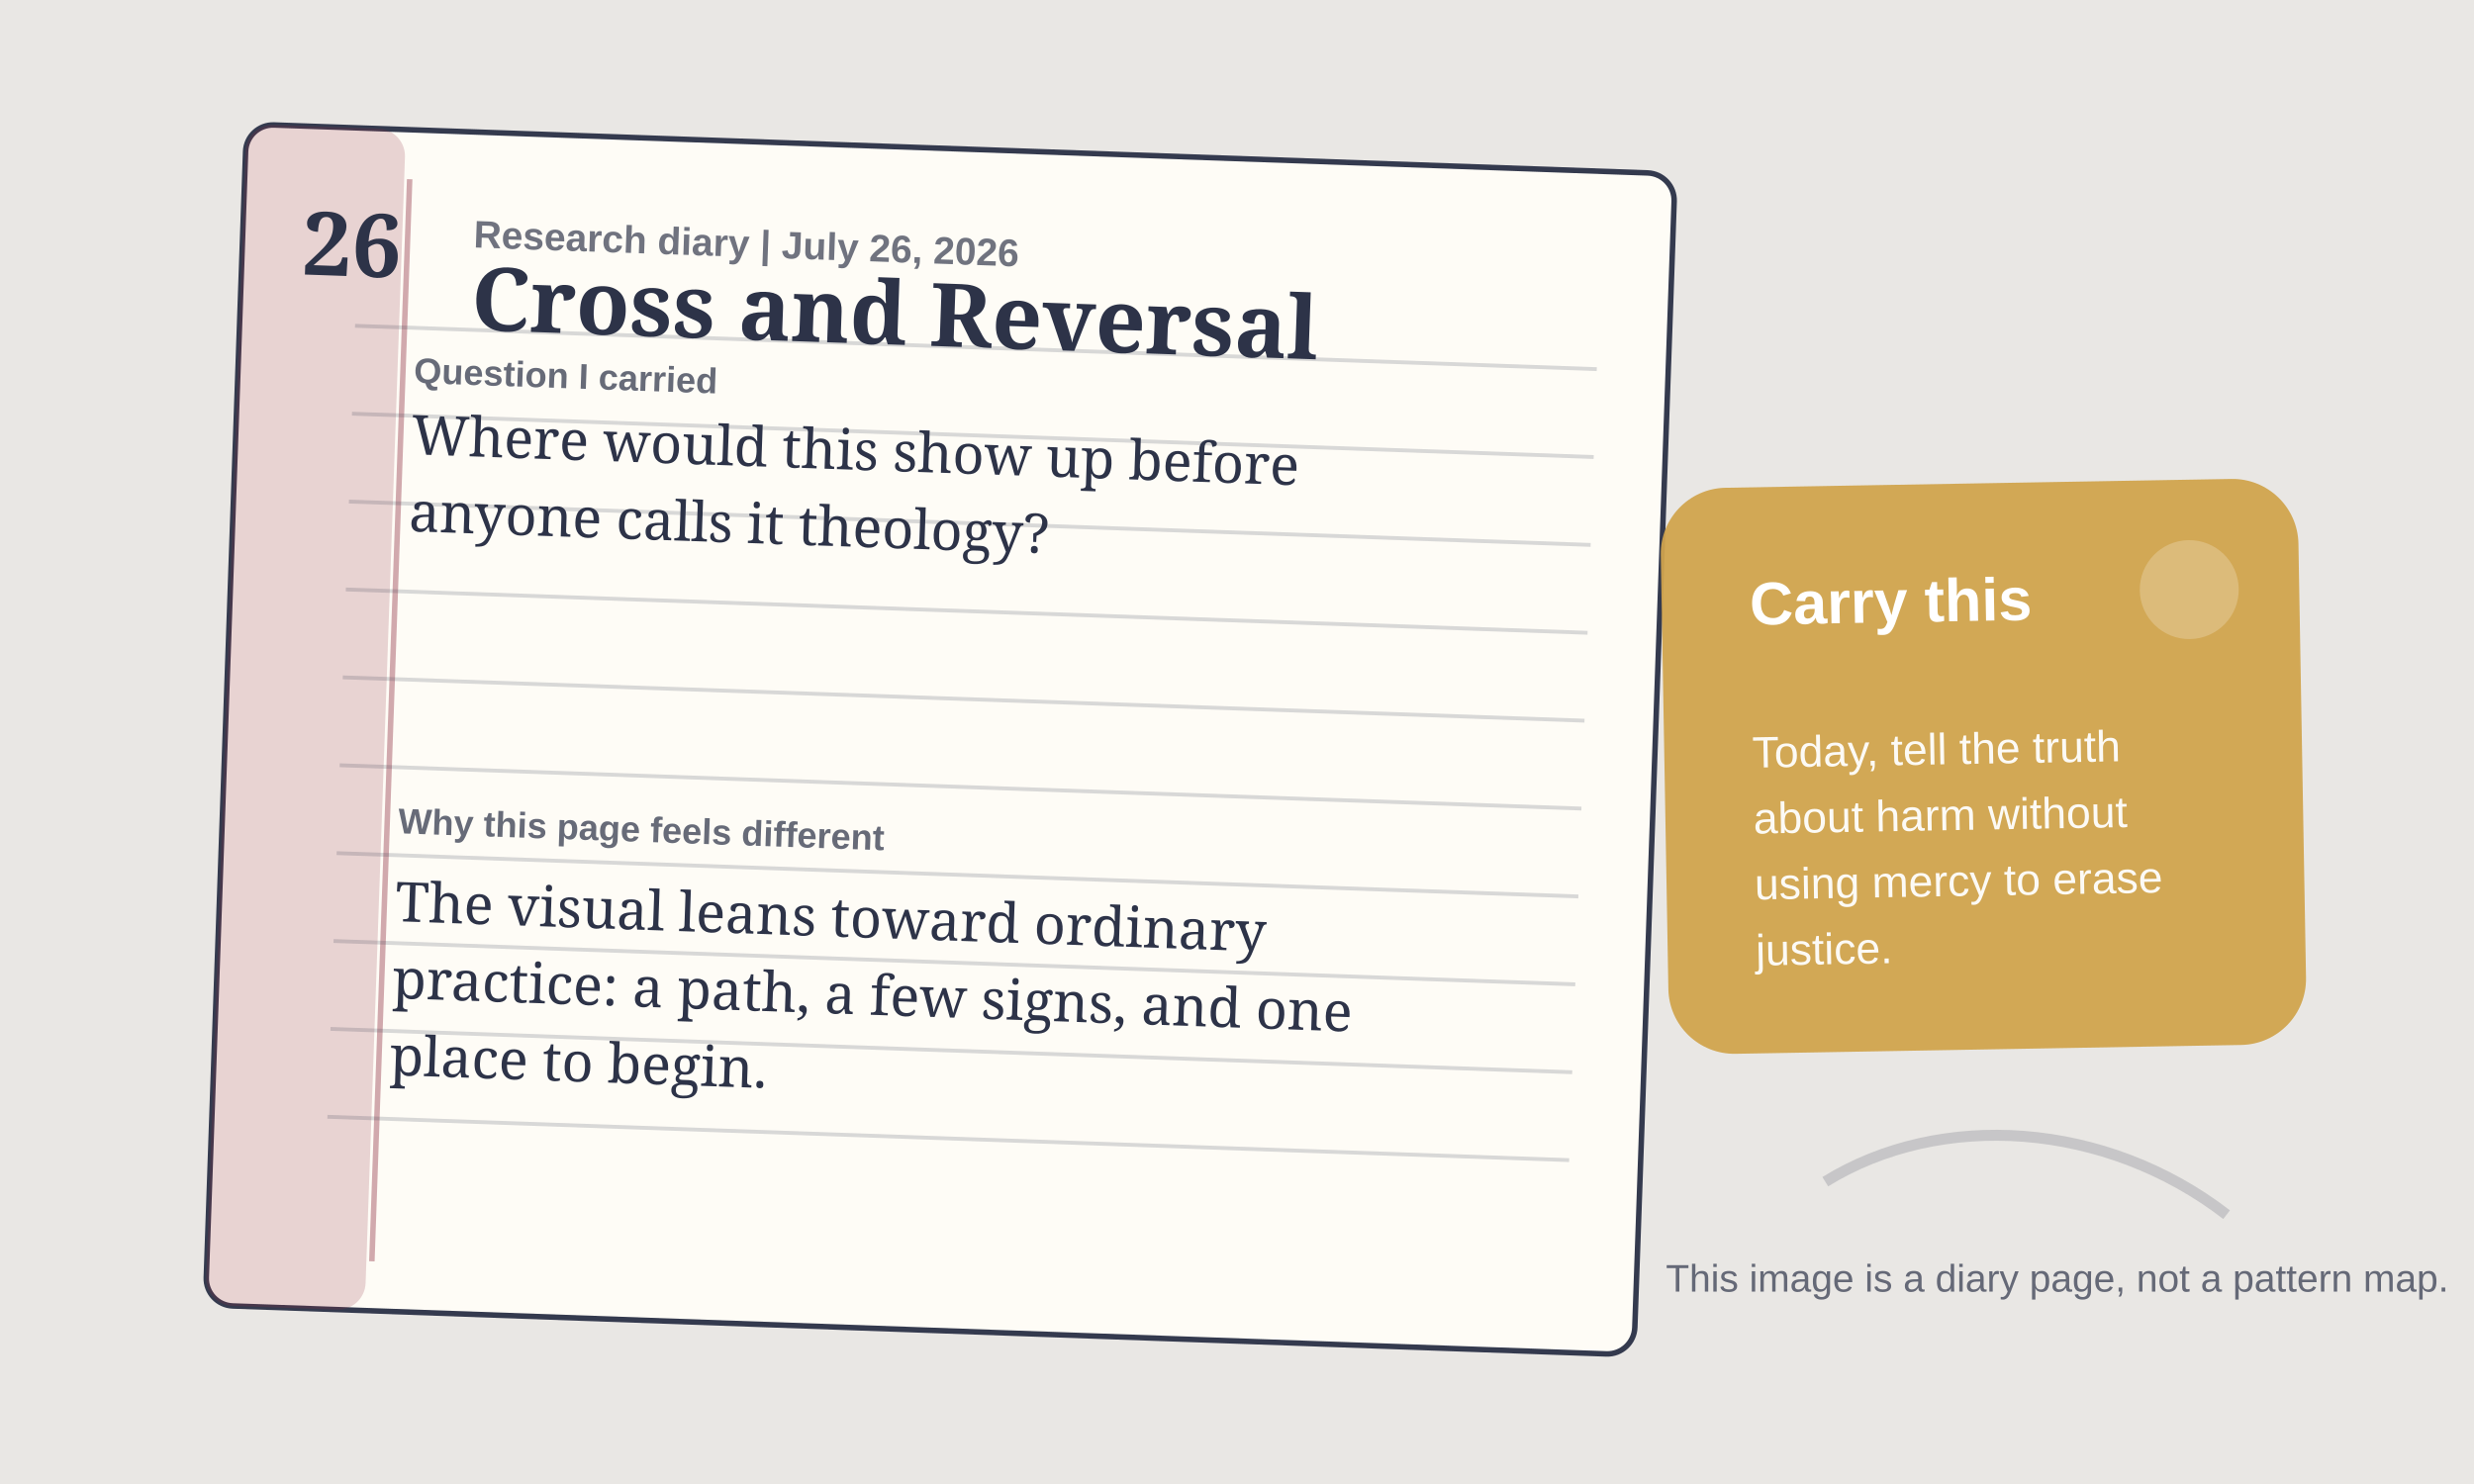
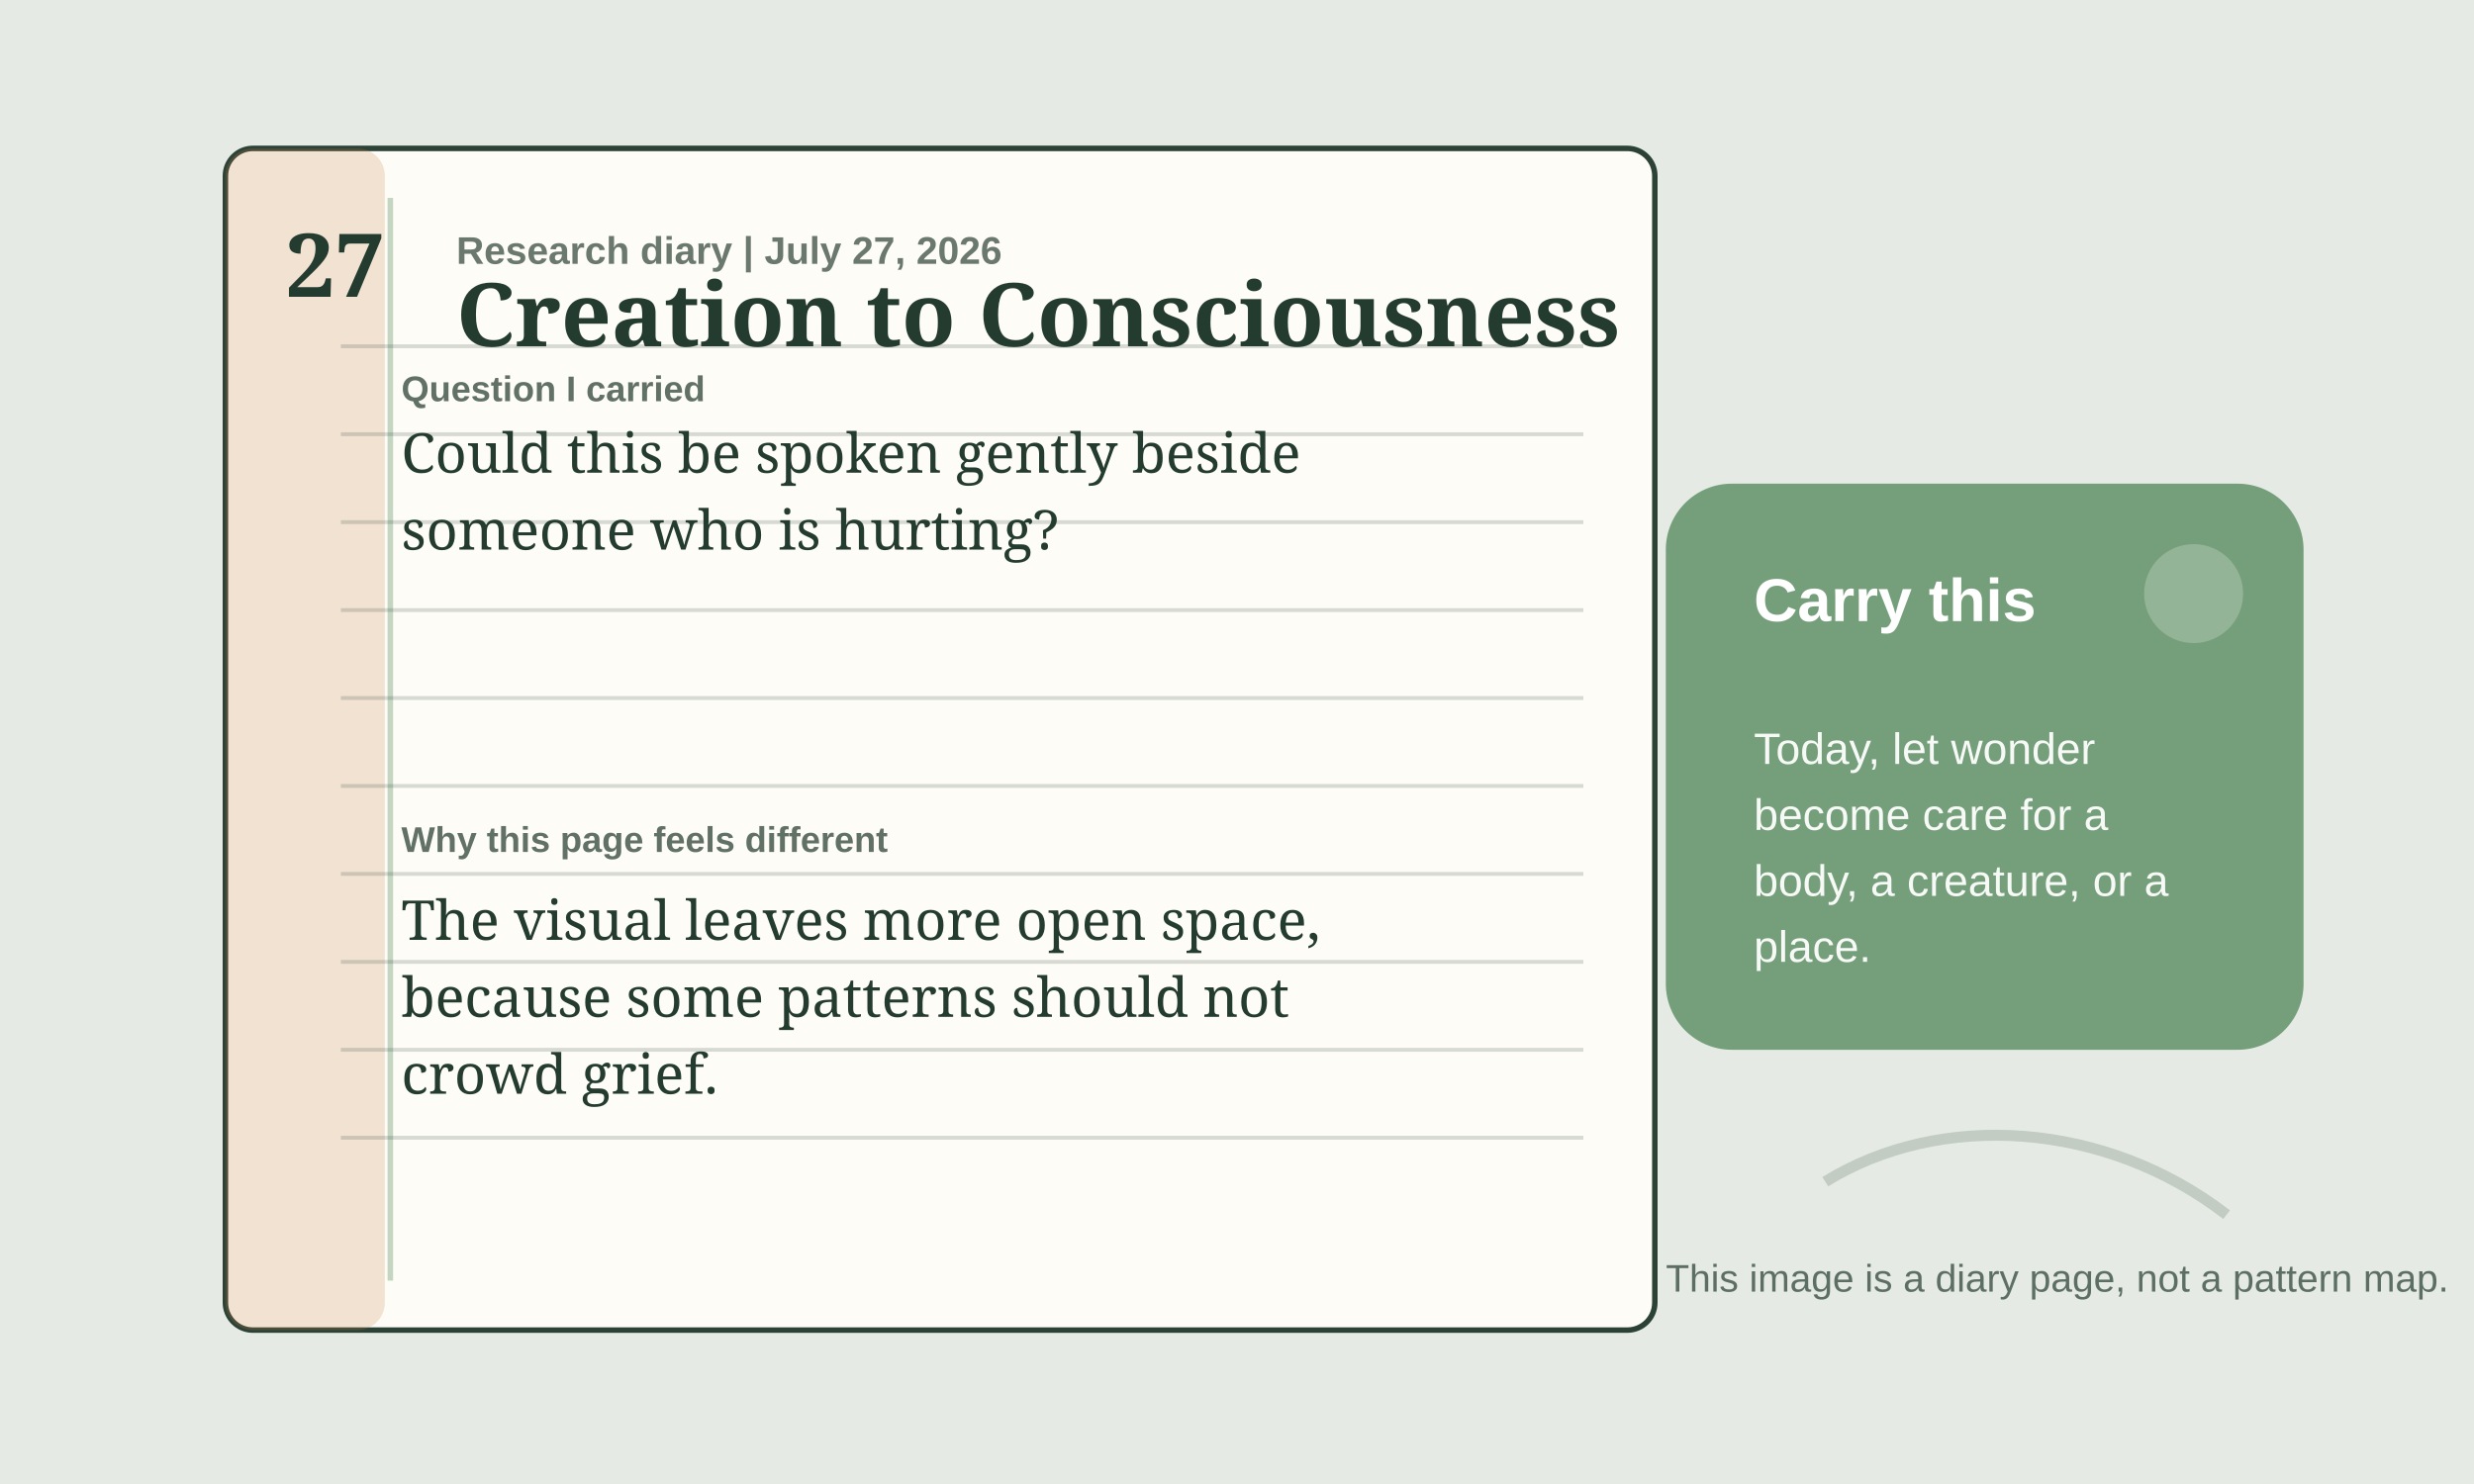
<svg xmlns="http://www.w3.org/2000/svg" width="900" height="540" viewBox="0 0 900 540" role="img" aria-labelledby="title desc">
  <style>
-     .eyebrow { font: 700 14px Arial, sans-serif; letter-spacing: 0; fill: #2d3348; opacity: 0.68; }
-     .title { font: 700 32px Georgia, serif; letter-spacing: 0; fill: #2d3348; }
-     .diary { font: 20px Georgia, serif; letter-spacing: 0; fill: #2d3348; }
-     .label { font: 700 13px Arial, sans-serif; letter-spacing: 0; fill: #2d3348; opacity: 0.72; }
+     .eyebrow { font: 700 14px Arial, sans-serif; letter-spacing: 0; fill: #243b2f; opacity: 0.68; }
+     .title { font: 700 32px Georgia, serif; letter-spacing: 0; fill: #243b2f; }
+     .diary { font: 20px Georgia, serif; letter-spacing: 0; fill: #243b2f; }
+     .label { font: 700 13px Arial, sans-serif; letter-spacing: 0; fill: #243b2f; opacity: 0.72; }
    .cardtitle { font: 700 22px Arial, sans-serif; letter-spacing: 0; fill: #ffffff; }
    .cardtext { font: 16px Arial, sans-serif; letter-spacing: 0; fill: #ffffff; opacity: 0.94; }
-     .small { font: 14px Arial, sans-serif; letter-spacing: 0; fill: #2d3348; opacity: 0.70; }
+     .small { font: 14px Arial, sans-serif; letter-spacing: 0; fill: #243b2f; opacity: 0.70; }
  </style>
-   <rect width="900" height="540" fill="#f2f0ec" />
-   <rect x="0" y="0" width="900" height="540" fill="#2d3348" opacity="0.05" />
-   <g transform="rotate(2 340 270)">
-     <rect x="82" y="54" width="520" height="430" rx="10" fill="#fffdf7" stroke="#2d3348" stroke-width="2" opacity="0.96" />
-     <rect x="82" y="54" width="58" height="430" rx="10" fill="#8f2d3f" opacity="0.20" />
-     <line x1="142" y1="72" x2="142" y2="466" stroke="#8f2d3f" stroke-width="2" opacity="0.40" />
-     <line x1="124" y1="126" x2="576" y2="126" stroke="#2d3348" stroke-width="1.4" opacity="0.18" />
-     <line x1="124" y1="158" x2="576" y2="158" stroke="#2d3348" stroke-width="1.4" opacity="0.18" />
-     <line x1="124" y1="190" x2="576" y2="190" stroke="#2d3348" stroke-width="1.4" opacity="0.18" />
-     <line x1="124" y1="222" x2="576" y2="222" stroke="#2d3348" stroke-width="1.4" opacity="0.18" />
-     <line x1="124" y1="254" x2="576" y2="254" stroke="#2d3348" stroke-width="1.4" opacity="0.18" />
-     <line x1="124" y1="286" x2="576" y2="286" stroke="#2d3348" stroke-width="1.4" opacity="0.18" />
-     <line x1="124" y1="318" x2="576" y2="318" stroke="#2d3348" stroke-width="1.4" opacity="0.18" />
-     <line x1="124" y1="350" x2="576" y2="350" stroke="#2d3348" stroke-width="1.4" opacity="0.18" />
-     <line x1="124" y1="382" x2="576" y2="382" stroke="#2d3348" stroke-width="1.4" opacity="0.18" />
-     <line x1="124" y1="414" x2="576" y2="414" stroke="#2d3348" stroke-width="1.4" opacity="0.18" />
-     <text x="166" y="96" class="eyebrow">Research diary | July 26, 2026</text>
-     <text x="166" y="126" class="title">Cross and Reversal</text>
+   <rect width="900" height="540" fill="#eef3ed" />
+   <rect x="0" y="0" width="900" height="540" fill="#243b2f" opacity="0.05" />
+   <g transform="rotate(0 340 270)">
+     <rect x="82" y="54" width="520" height="430" rx="10" fill="#fffdf7" stroke="#243b2f" stroke-width="2" opacity="0.96" />
+     <rect x="82" y="54" width="58" height="430" rx="10" fill="#c47a43" opacity="0.20" />
+     <line x1="142" y1="72" x2="142" y2="466" stroke="#6e9a74" stroke-width="2" opacity="0.40" />
+     <line x1="124" y1="126" x2="576" y2="126" stroke="#243b2f" stroke-width="1.4" opacity="0.18" />
+     <line x1="124" y1="158" x2="576" y2="158" stroke="#243b2f" stroke-width="1.4" opacity="0.18" />
+     <line x1="124" y1="190" x2="576" y2="190" stroke="#243b2f" stroke-width="1.4" opacity="0.18" />
+     <line x1="124" y1="222" x2="576" y2="222" stroke="#243b2f" stroke-width="1.4" opacity="0.18" />
+     <line x1="124" y1="254" x2="576" y2="254" stroke="#243b2f" stroke-width="1.4" opacity="0.18" />
+     <line x1="124" y1="286" x2="576" y2="286" stroke="#243b2f" stroke-width="1.4" opacity="0.18" />
+     <line x1="124" y1="318" x2="576" y2="318" stroke="#243b2f" stroke-width="1.4" opacity="0.18" />
+     <line x1="124" y1="350" x2="576" y2="350" stroke="#243b2f" stroke-width="1.4" opacity="0.18" />
+     <line x1="124" y1="382" x2="576" y2="382" stroke="#243b2f" stroke-width="1.4" opacity="0.18" />
+     <line x1="124" y1="414" x2="576" y2="414" stroke="#243b2f" stroke-width="1.4" opacity="0.18" />
+     <text x="166" y="96" class="eyebrow">Research diary | July 27, 2026</text>
+     <text x="166" y="126" class="title">Creation to Consciousness</text>
    <text x="146" y="146" class="label">Question I carried</text>
-     <text x="104" y="108" class="title">26</text>
+     <text x="104" y="108" class="title">27</text>
  </g>
-   <g transform="rotate(2 340 270)">
-     <text x="146" y="172" class="diary">Where would this show up before</text>
-     <text x="146" y="200" class="diary">anyone calls it theology?</text>
+   <g transform="rotate(0 340 270)">
+     <text x="146" y="172" class="diary">Could this be spoken gently beside</text>
+     <text x="146" y="200" class="diary">someone who is hurting?</text>
    <text x="146" y="310" class="label">Why this page feels different</text>
-     <text x="146" y="342" class="diary">The visual leans toward ordinary</text>
-     <text x="146" y="370" class="diary">practice: a path, a few signs, and one</text>
-     <text x="146" y="398" class="diary">place to begin.</text>
+     <text x="146" y="342" class="diary">The visual leaves more open space,</text>
+     <text x="146" y="370" class="diary">because some patterns should not</text>
+     <text x="146" y="398" class="diary">crowd grief.</text>
  </g>
-   <g transform="rotate(-1 714 306)">
-     <rect x="606" y="176" width="232" height="206" rx="24" fill="#d0a44c" opacity="0.94" />
+   <g transform="rotate(0 714 306)">
+     <rect x="606" y="176" width="232" height="206" rx="24" fill="#6e9a74" opacity="0.94" />
    <circle cx="798" cy="216" r="18" fill="#ffffff" opacity="0.22" />
    <text x="638" y="226" class="cardtitle">Carry this</text>
-     <text x="638" y="278" class="cardtext">Today, tell the truth</text>
-     <text x="638" y="302" class="cardtext">about harm without</text>
-     <text x="638" y="326" class="cardtext">using mercy to erase</text>
-     <text x="638" y="350" class="cardtext">justice.</text>
+     <text x="638" y="278" class="cardtext">Today, let wonder</text>
+     <text x="638" y="302" class="cardtext">become care for a</text>
+     <text x="638" y="326" class="cardtext">body, a creature, or a</text>
+     <text x="638" y="350" class="cardtext">place.</text>
  </g>
-   <path d="M664 430 C706 404 766 408 810 442" fill="none" stroke="#2d3348" stroke-width="4" opacity="0.18" />
+   <path d="M664 430 C706 404 766 408 810 442" fill="none" stroke="#243b2f" stroke-width="4" opacity="0.18" />
  <text x="606" y="470" class="small">This image is a diary page, not a pattern map.</text>
</svg>
